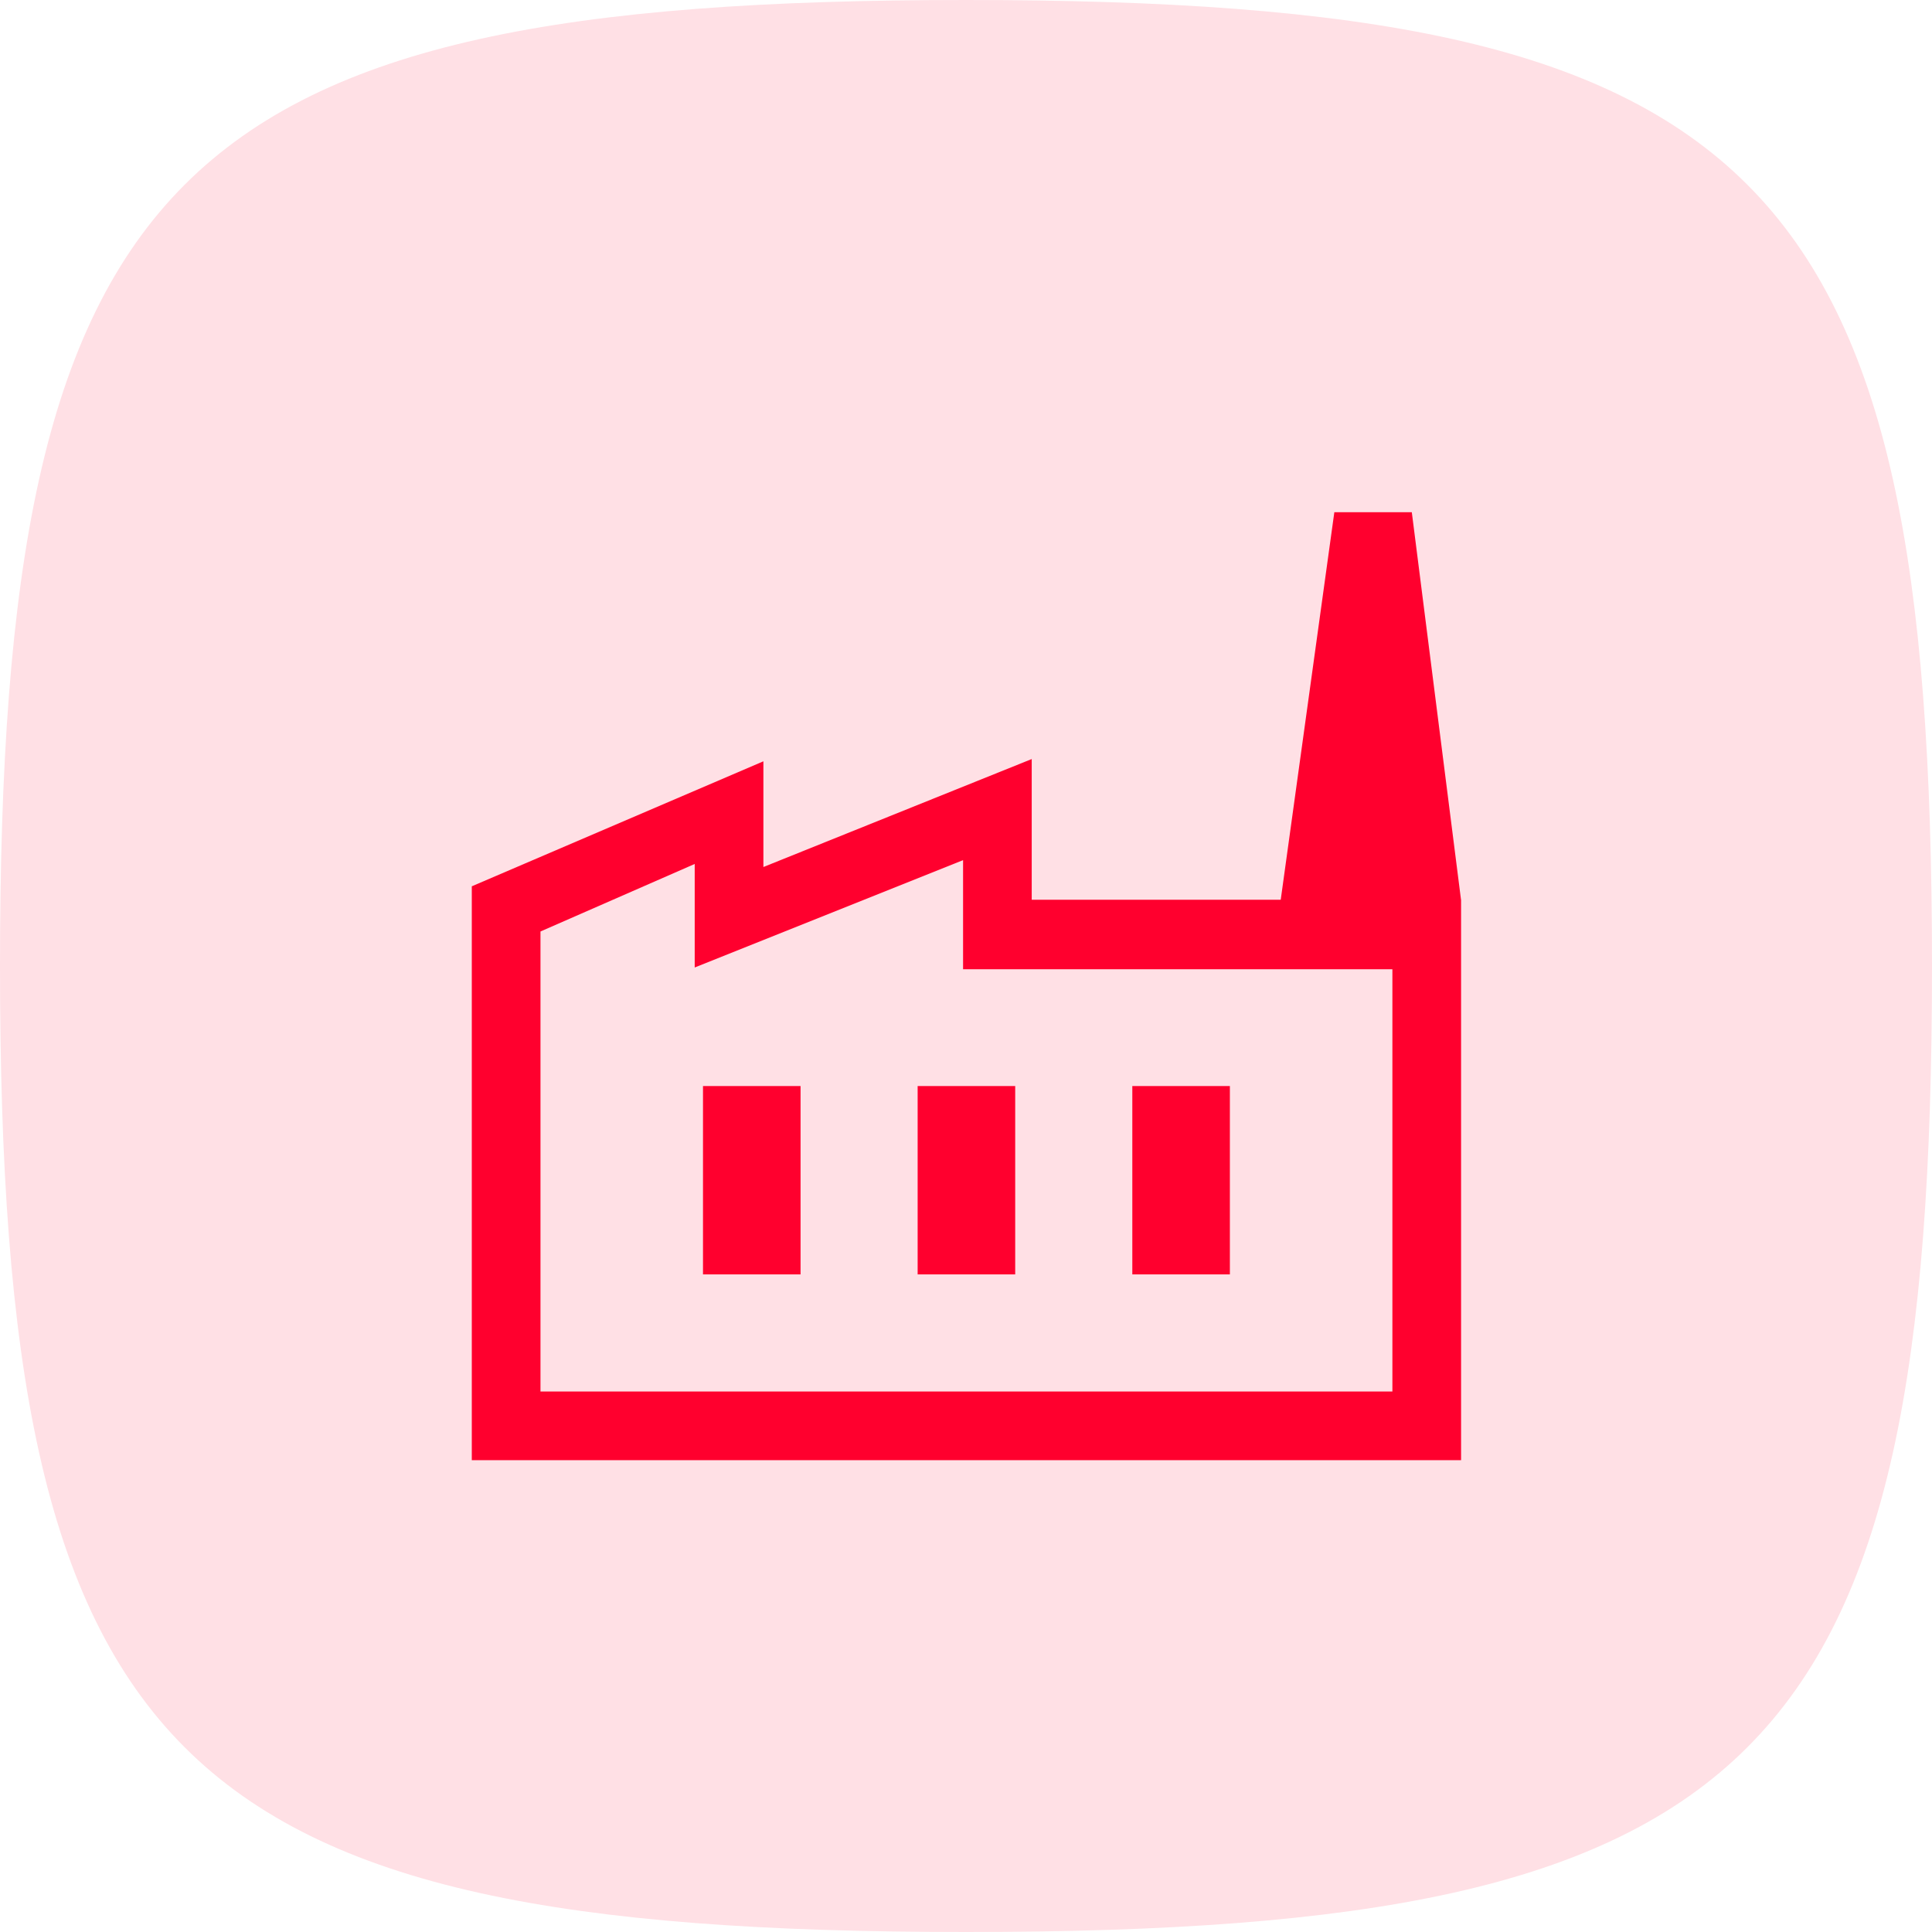
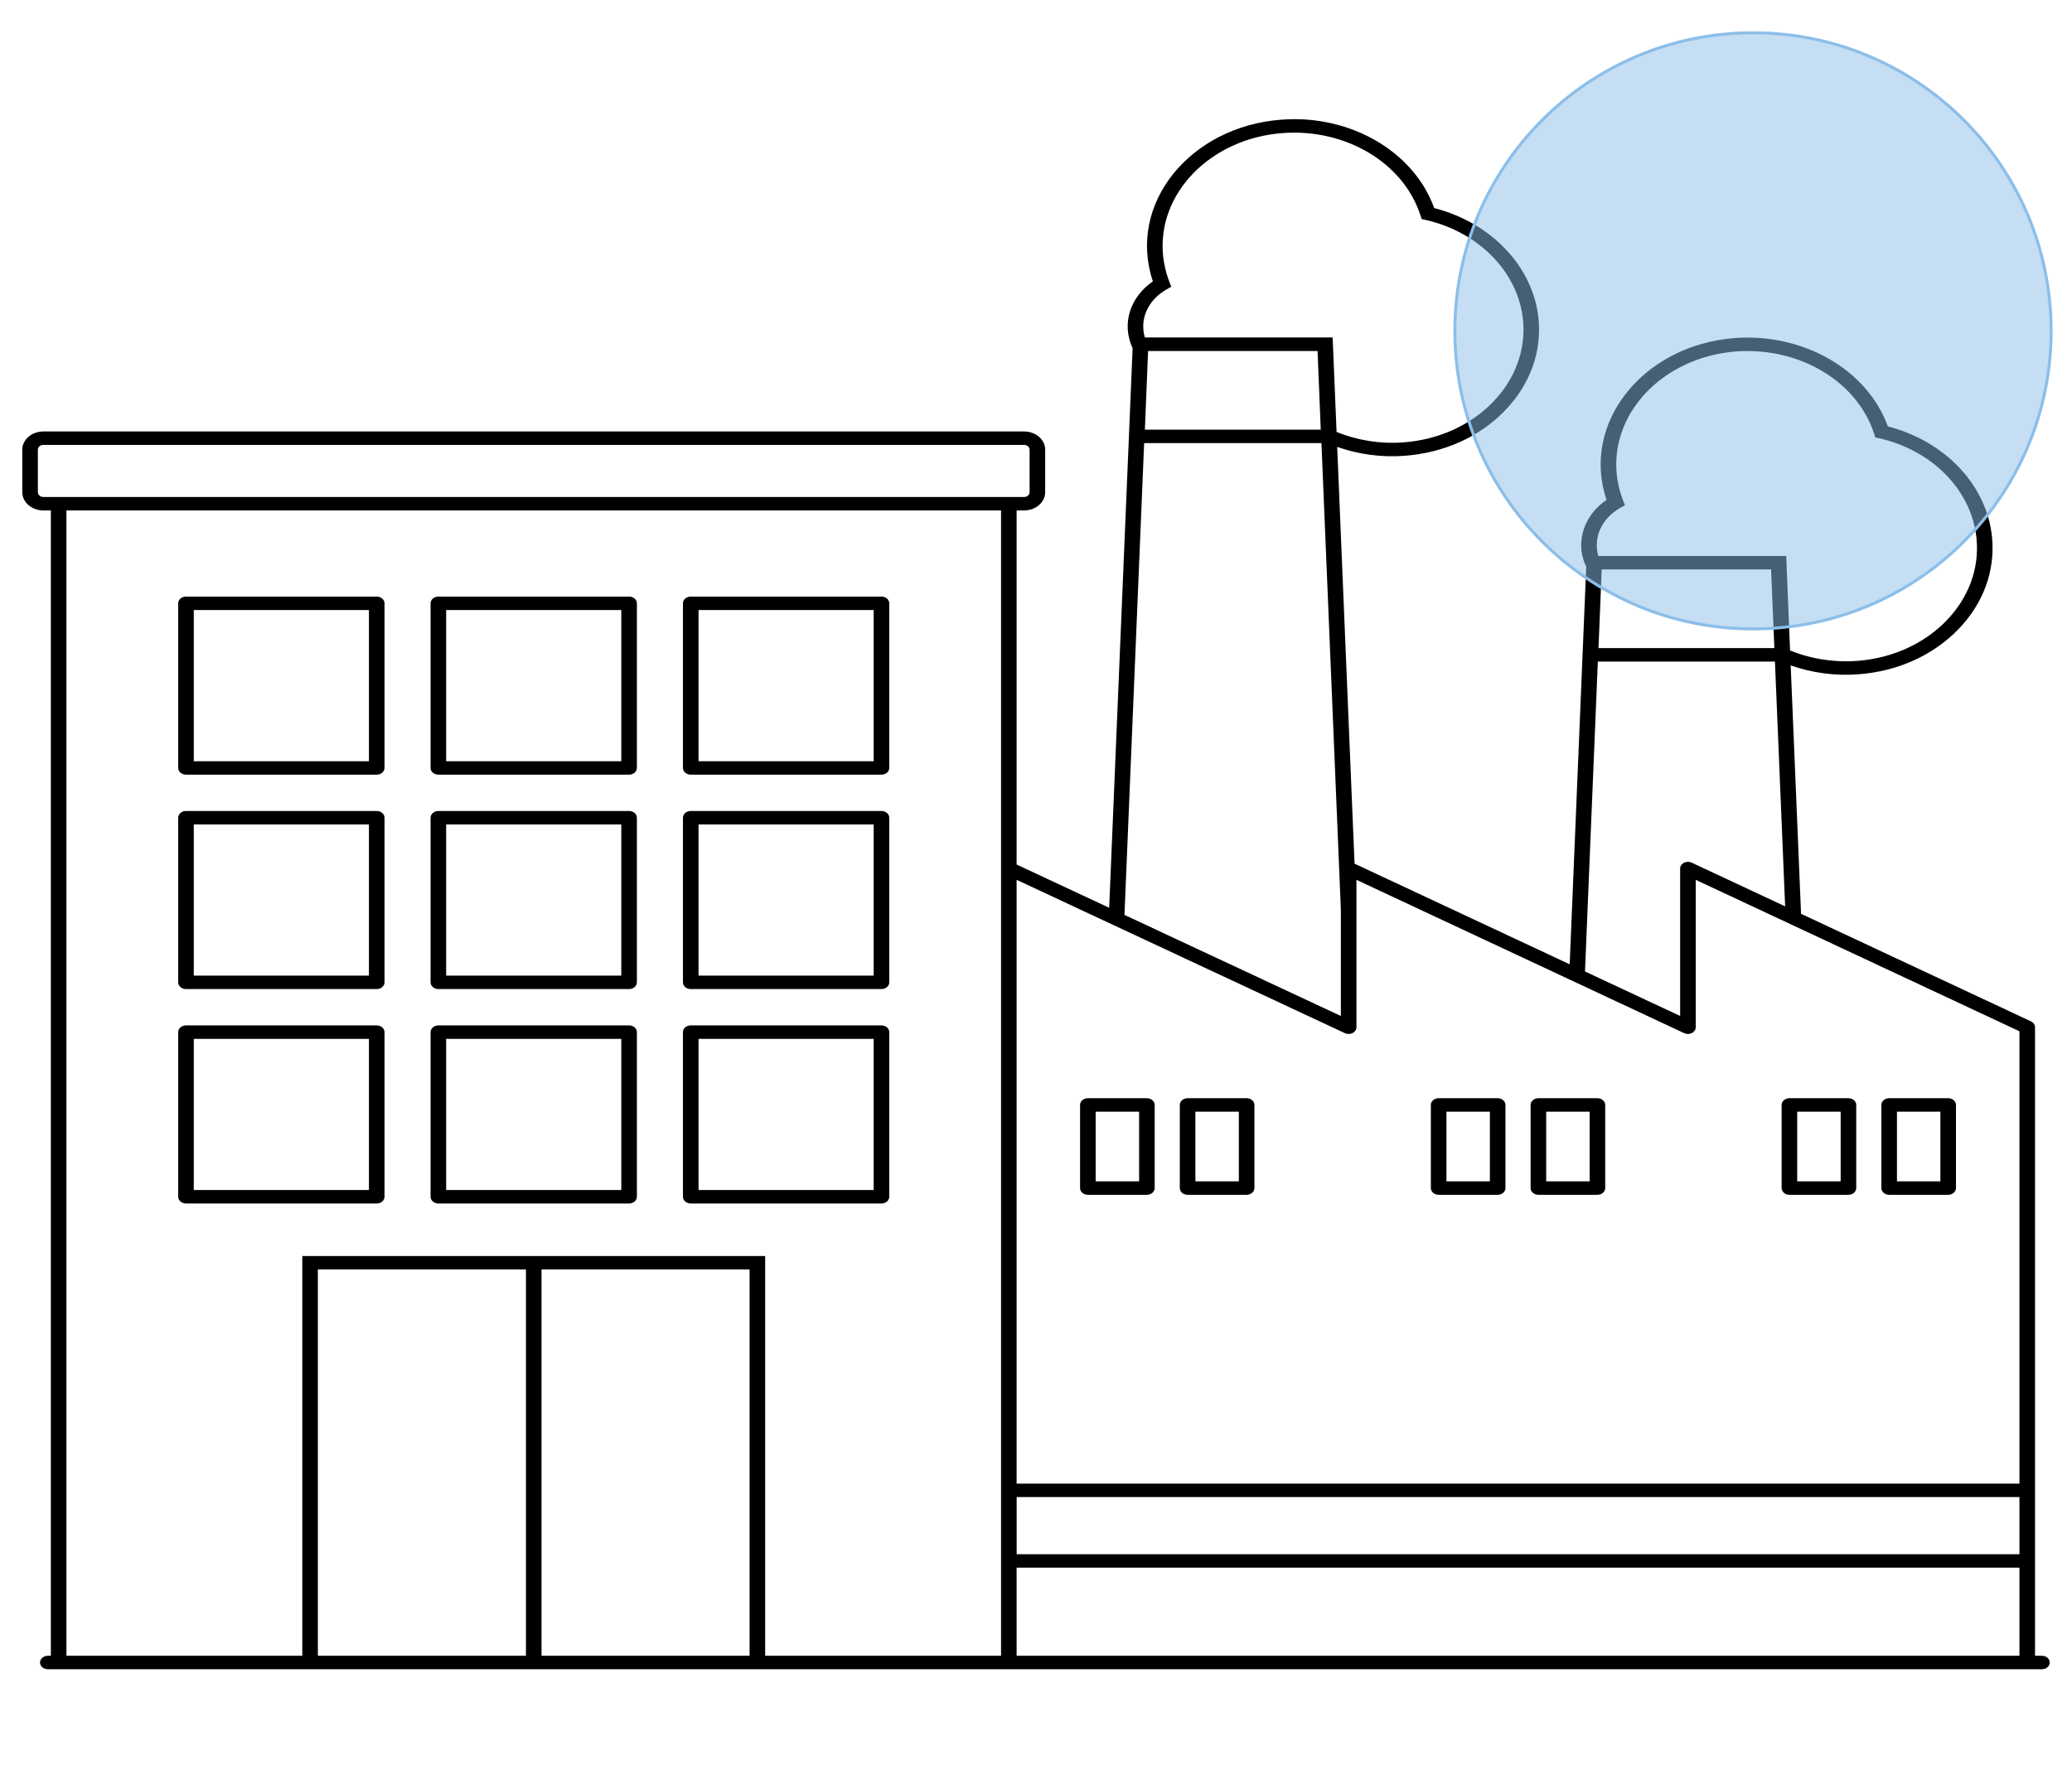
- <svg xmlns="http://www.w3.org/2000/svg" width="60" height="60" viewBox="0 0 60 60" fill="none">
-   <path d="M0 30C0 5.295 5.295 0 30 0C54.705 0 60 5.295 60 30C60 54.705 54.705 60 30 60C5.295 60 0 54.705 0 30Z" fill="#FFE0E5" />
-   <path d="M14.652 45.347V27.525L23.708 23.643V26.926L32.041 23.573V27.942H45.375V45.347H14.652ZM16.785 43.215H43.242V30.101H29.909V26.713L21.575 30.046V26.831L16.785 28.928V43.215ZM28.498 39.578H31.528V33.728H28.498V39.578ZM21.832 39.578H24.862V33.728H21.832V39.578ZM35.165 39.578H38.195V33.728H35.165V39.578ZM45.375 27.958H39.772L41.439 15.907H43.845L45.375 27.958Z" fill="#FF002E" />
+ <svg xmlns="http://www.w3.org/2000/svg" width="695" height="600" viewBox="0 0 695 600" fill="none">
+   <path d="M684.911 555.507H682.599C682.604 527.953 682.599 370.953 682.599 344.643C682.599 343.814 682.073 343.054 681.231 342.66L604.117 306.579L600.643 223.238C607.908 225.785 615.547 226.806 623.311 226.222C636.411 225.254 648.296 219.933 656.772 211.234C665.243 202.537 669.295 191.519 668.173 180.203C666.448 162.799 652.486 148.027 633.232 143.058C626.394 124.125 605.032 111.724 581.941 113.411C551.117 115.741 530.181 141.925 538.876 167.698C533.012 171.701 529.818 178.012 530.45 184.569C530.662 186.569 531.23 188.424 532.059 190.139C524.476 372.54 527.072 310.11 526.514 323.518L454.348 289.752L448.528 149.931C455.708 152.45 463.327 153.504 471.142 152.913C484.247 151.946 496.137 146.624 504.629 137.926C513.12 129.229 517.182 118.209 516.06 106.888C514.279 89.509 500.291 74.761 481.063 69.796C474.23 50.808 452.878 38.376 429.828 40.149C399.135 42.409 377.981 68.434 386.707 94.397C379.203 99.555 376.035 108.477 379.906 116.82L372.043 304.551L340.998 290.047V171.249H343.504C347.403 171.249 350.577 168.509 350.577 165.141V150.86C350.577 147.492 347.403 144.752 343.504 144.752H14.554C10.65 144.752 7.476 147.492 7.476 150.86V165.141C7.476 168.509 10.65 171.249 14.554 171.249H17.059V555.507H16.039C14.594 555.507 13.426 556.516 13.426 557.763C13.426 559.01 14.594 560.019 16.039 560.019H684.911C686.355 560.019 687.523 559.01 687.523 557.763C687.523 556.516 686.355 555.507 684.911 555.507ZM677.373 521.433H341.014V502.26H677.373V521.433ZM595.168 217.441H536.176L537.248 191.045H594.071C594.09 191.499 595.241 219.203 595.168 217.441ZM543.366 170.463L545.045 169.509C544.716 168.51 542.817 164.554 542.29 159.09C540.228 138.21 558.216 119.733 582.39 117.905C603.542 116.369 622.954 127.96 628.619 145.496L629.017 146.739L630.461 147.071C648.327 151.177 661.385 164.645 662.967 180.587C663.968 190.704 660.35 200.555 652.771 208.328C639.799 221.648 618.384 225.523 600.434 218.222L599.138 186.534H599.113L536.12 186.53C534.288 180.208 537.4 173.833 543.366 170.463ZM535.952 221.953H595.359L598.78 304.082L567.422 289.41C566.611 289.029 565.636 289.047 564.84 289.454C564.049 289.862 563.564 290.598 563.564 291.393V340.854L531.646 325.919L535.952 221.953ZM385.094 117.753H441.942L443.014 144.148H384.022L385.094 117.753ZM391.202 97.148L392.881 96.19C392.561 95.221 390.79 91.718 390.121 85.781C388.054 64.882 406.068 46.427 430.282 44.642C451.388 43.063 470.78 54.656 476.449 72.234L476.848 73.477L478.292 73.809C496.137 77.909 509.222 91.363 510.855 107.278C511.855 117.391 508.226 127.242 500.633 135.02C493.045 142.796 482.41 147.554 470.693 148.42C462.957 149.002 455.279 147.749 448.319 144.914L447 113.221H384.007C383.787 112.457 383.627 111.667 383.538 110.853C382.971 105.424 385.91 100.172 391.202 97.148ZM383.774 148.66H443.245L449.755 305.123L449.76 340.858L377.175 306.948L383.774 148.66ZM451.128 346.627C451.939 347.004 452.914 346.986 453.71 346.581C454.501 346.173 454.986 345.438 454.986 344.643V295.181L564.932 346.625C565.743 347.006 566.718 346.986 567.514 346.581C568.305 346.173 568.79 345.438 568.79 344.643V295.181L677.373 345.986V497.748H340.998V295.177L451.128 346.627ZM12.701 165.141V150.86C12.701 149.979 13.533 149.263 14.554 149.263H343.504C344.524 149.263 345.351 149.979 345.351 150.86V165.141C345.351 166.022 344.524 166.738 343.504 166.738C268.512 166.738 79.595 166.738 14.554 166.738C13.533 166.738 12.701 166.022 12.701 165.141ZM22.285 171.249H335.773V555.507H256.654V421.389H101.398V555.507H22.285V171.249ZM251.429 425.901V555.494H181.639V425.901H251.429ZM176.413 555.494H106.624V425.901H176.413V555.494ZM340.998 555.507V525.944H677.373V555.507H340.998Z" fill="black" />
+   <path d="M62.385 259.895H126.363C127.807 259.895 128.975 258.887 128.975 257.64V202.407C128.975 201.161 127.807 200.152 126.363 200.152H62.385C60.941 200.152 59.773 201.161 59.773 202.407V257.64C59.773 258.887 60.941 259.895 62.385 259.895ZM64.998 204.663H123.75V255.384H64.998V204.663Z" fill="black" />
+   <path d="M147.04 259.895H211.012C212.456 259.895 213.625 258.887 213.625 257.64V202.407C213.625 201.161 212.456 200.152 211.012 200.152H147.04C145.595 200.152 144.427 201.161 144.427 202.407V257.64C144.427 258.887 145.595 259.895 147.04 259.895ZM149.652 204.663H208.399V255.384H149.652V204.663Z" fill="black" />
+   <path d="M231.69 259.895H295.667C297.112 259.895 298.28 258.887 298.28 257.64V202.407C298.28 201.161 297.112 200.152 295.667 200.152H231.69C230.246 200.152 229.077 201.161 229.077 202.407V257.64C229.077 258.887 230.246 259.895 231.69 259.895ZM234.303 204.663H293.055V255.384H234.303V204.663Z" fill="black" />
+   <path d="M62.385 331.829H126.363C127.807 331.829 128.975 330.82 128.975 329.573V274.343C128.975 273.096 127.807 272.087 126.363 272.087H62.385C60.941 272.087 59.773 273.096 59.773 274.343V329.573C59.773 330.82 60.941 331.829 62.385 331.829ZM64.998 276.599H123.75V327.318H64.998V276.599Z" fill="black" />
+   <path d="M147.04 331.829H211.012C212.456 331.829 213.625 330.82 213.625 329.573V274.343C213.625 273.096 212.456 272.087 211.012 272.087H147.04C145.595 272.087 144.427 273.096 144.427 274.343V329.573C144.427 330.82 145.595 331.829 147.04 331.829ZM149.652 276.599H208.399V327.318H149.652V276.599Z" fill="black" />
+   <path d="M231.69 331.829H295.667C297.112 331.829 298.28 330.82 298.28 329.573V274.343C298.28 273.096 297.112 272.087 295.667 272.087H231.69C230.246 272.087 229.077 273.096 229.077 274.343V329.573C229.077 330.82 230.246 331.829 231.69 331.829ZM234.303 276.599H293.055V327.318H234.303V276.599Z" fill="black" />
+   <path d="M126.363 403.763C127.807 403.763 128.975 402.754 128.975 401.507V346.277C128.975 345.03 127.807 344.021 126.363 344.021H62.385C60.941 344.021 59.773 345.03 59.773 346.277V401.507C59.773 402.754 60.941 403.763 62.385 403.763H126.363ZM64.998 348.533H123.75V399.252H64.998V348.533Z" fill="black" />
+   <path d="M147.04 403.763H211.012C212.456 403.763 213.625 402.754 213.625 401.507V346.277C213.625 345.03 212.456 344.021 211.012 344.021H147.04C145.595 344.021 144.427 345.03 144.427 346.277V401.507C144.427 402.754 145.595 403.763 147.04 403.763ZM149.652 348.533H208.399V399.252H149.652V348.533Z" fill="black" />
+   <path d="M231.69 403.763H295.667C297.112 403.763 298.28 402.754 298.28 401.507V346.277C298.28 345.03 297.112 344.021 295.667 344.021H231.69C230.246 344.021 229.077 345.03 229.077 346.277V401.507C229.077 402.754 230.246 403.763 231.69 403.763ZM234.303 348.533H293.055V399.252H234.303V348.533Z" fill="black" />
+   <path d="M600.214 400.849H620.014C621.459 400.849 622.627 399.84 622.627 398.593V370.701C622.627 369.455 621.459 368.446 620.014 368.446H600.214C598.77 368.446 597.602 369.455 597.602 370.701V398.593C597.602 399.84 598.77 400.849 600.214 400.849ZM602.827 372.957H617.402V396.337H602.827V372.957Z" fill="black" />
+   <path d="M633.675 400.849H653.47C654.914 400.849 656.083 399.84 656.083 398.593V370.701C656.083 369.455 654.914 368.446 653.47 368.446H633.675C632.231 368.446 631.062 369.455 631.062 370.701V398.593C631.062 399.84 632.231 400.849 633.675 400.849ZM636.288 372.957H650.857V396.337H636.288V372.957Z" fill="black" />
+   <path d="M482.558 400.849H502.353C503.797 400.849 504.966 399.84 504.966 398.593V370.701C504.966 369.455 503.797 368.446 502.353 368.446H482.558C481.114 368.446 479.945 369.455 479.945 370.701V398.593C479.945 399.84 481.114 400.849 482.558 400.849ZM485.171 372.957H499.74V396.337H485.171V372.957Z" fill="black" />
+   <path d="M516.014 400.849H535.814C537.258 400.849 538.427 399.84 538.427 398.593V370.701C538.427 369.455 537.258 368.446 535.814 368.446H516.014C514.57 368.446 513.401 369.455 513.401 370.701V398.593C513.401 399.84 514.57 400.849 516.014 400.849ZM518.627 372.957H533.201V396.337H518.627V372.957Z" fill="black" />
+   <path d="M364.896 400.849H384.696C386.14 400.849 387.309 399.84 387.309 398.593V370.701C387.309 369.455 386.14 368.446 384.696 368.446H364.896C363.452 368.446 362.283 369.455 362.283 370.701V398.593C362.283 399.84 363.452 400.849 364.896 400.849ZM367.509 372.957H382.083V396.337H367.509V372.957Z" fill="black" />
+   <path d="M398.352 400.849H418.152C419.596 400.849 420.765 399.84 420.765 398.593V370.701C420.765 369.455 419.596 368.446 418.152 368.446H398.352C396.908 368.446 395.739 369.455 395.739 370.701V398.593C395.739 399.84 396.908 400.849 398.352 400.849ZM400.965 372.957H415.539V396.337H400.965V372.957Z" fill="black" />
+   <circle cx="588" cy="111" r="100" fill="#8CBEE9" fill-opacity="0.5" />
+   <circle cx="588" cy="111" r="100" stroke="#8CBEE9" />
</svg>
